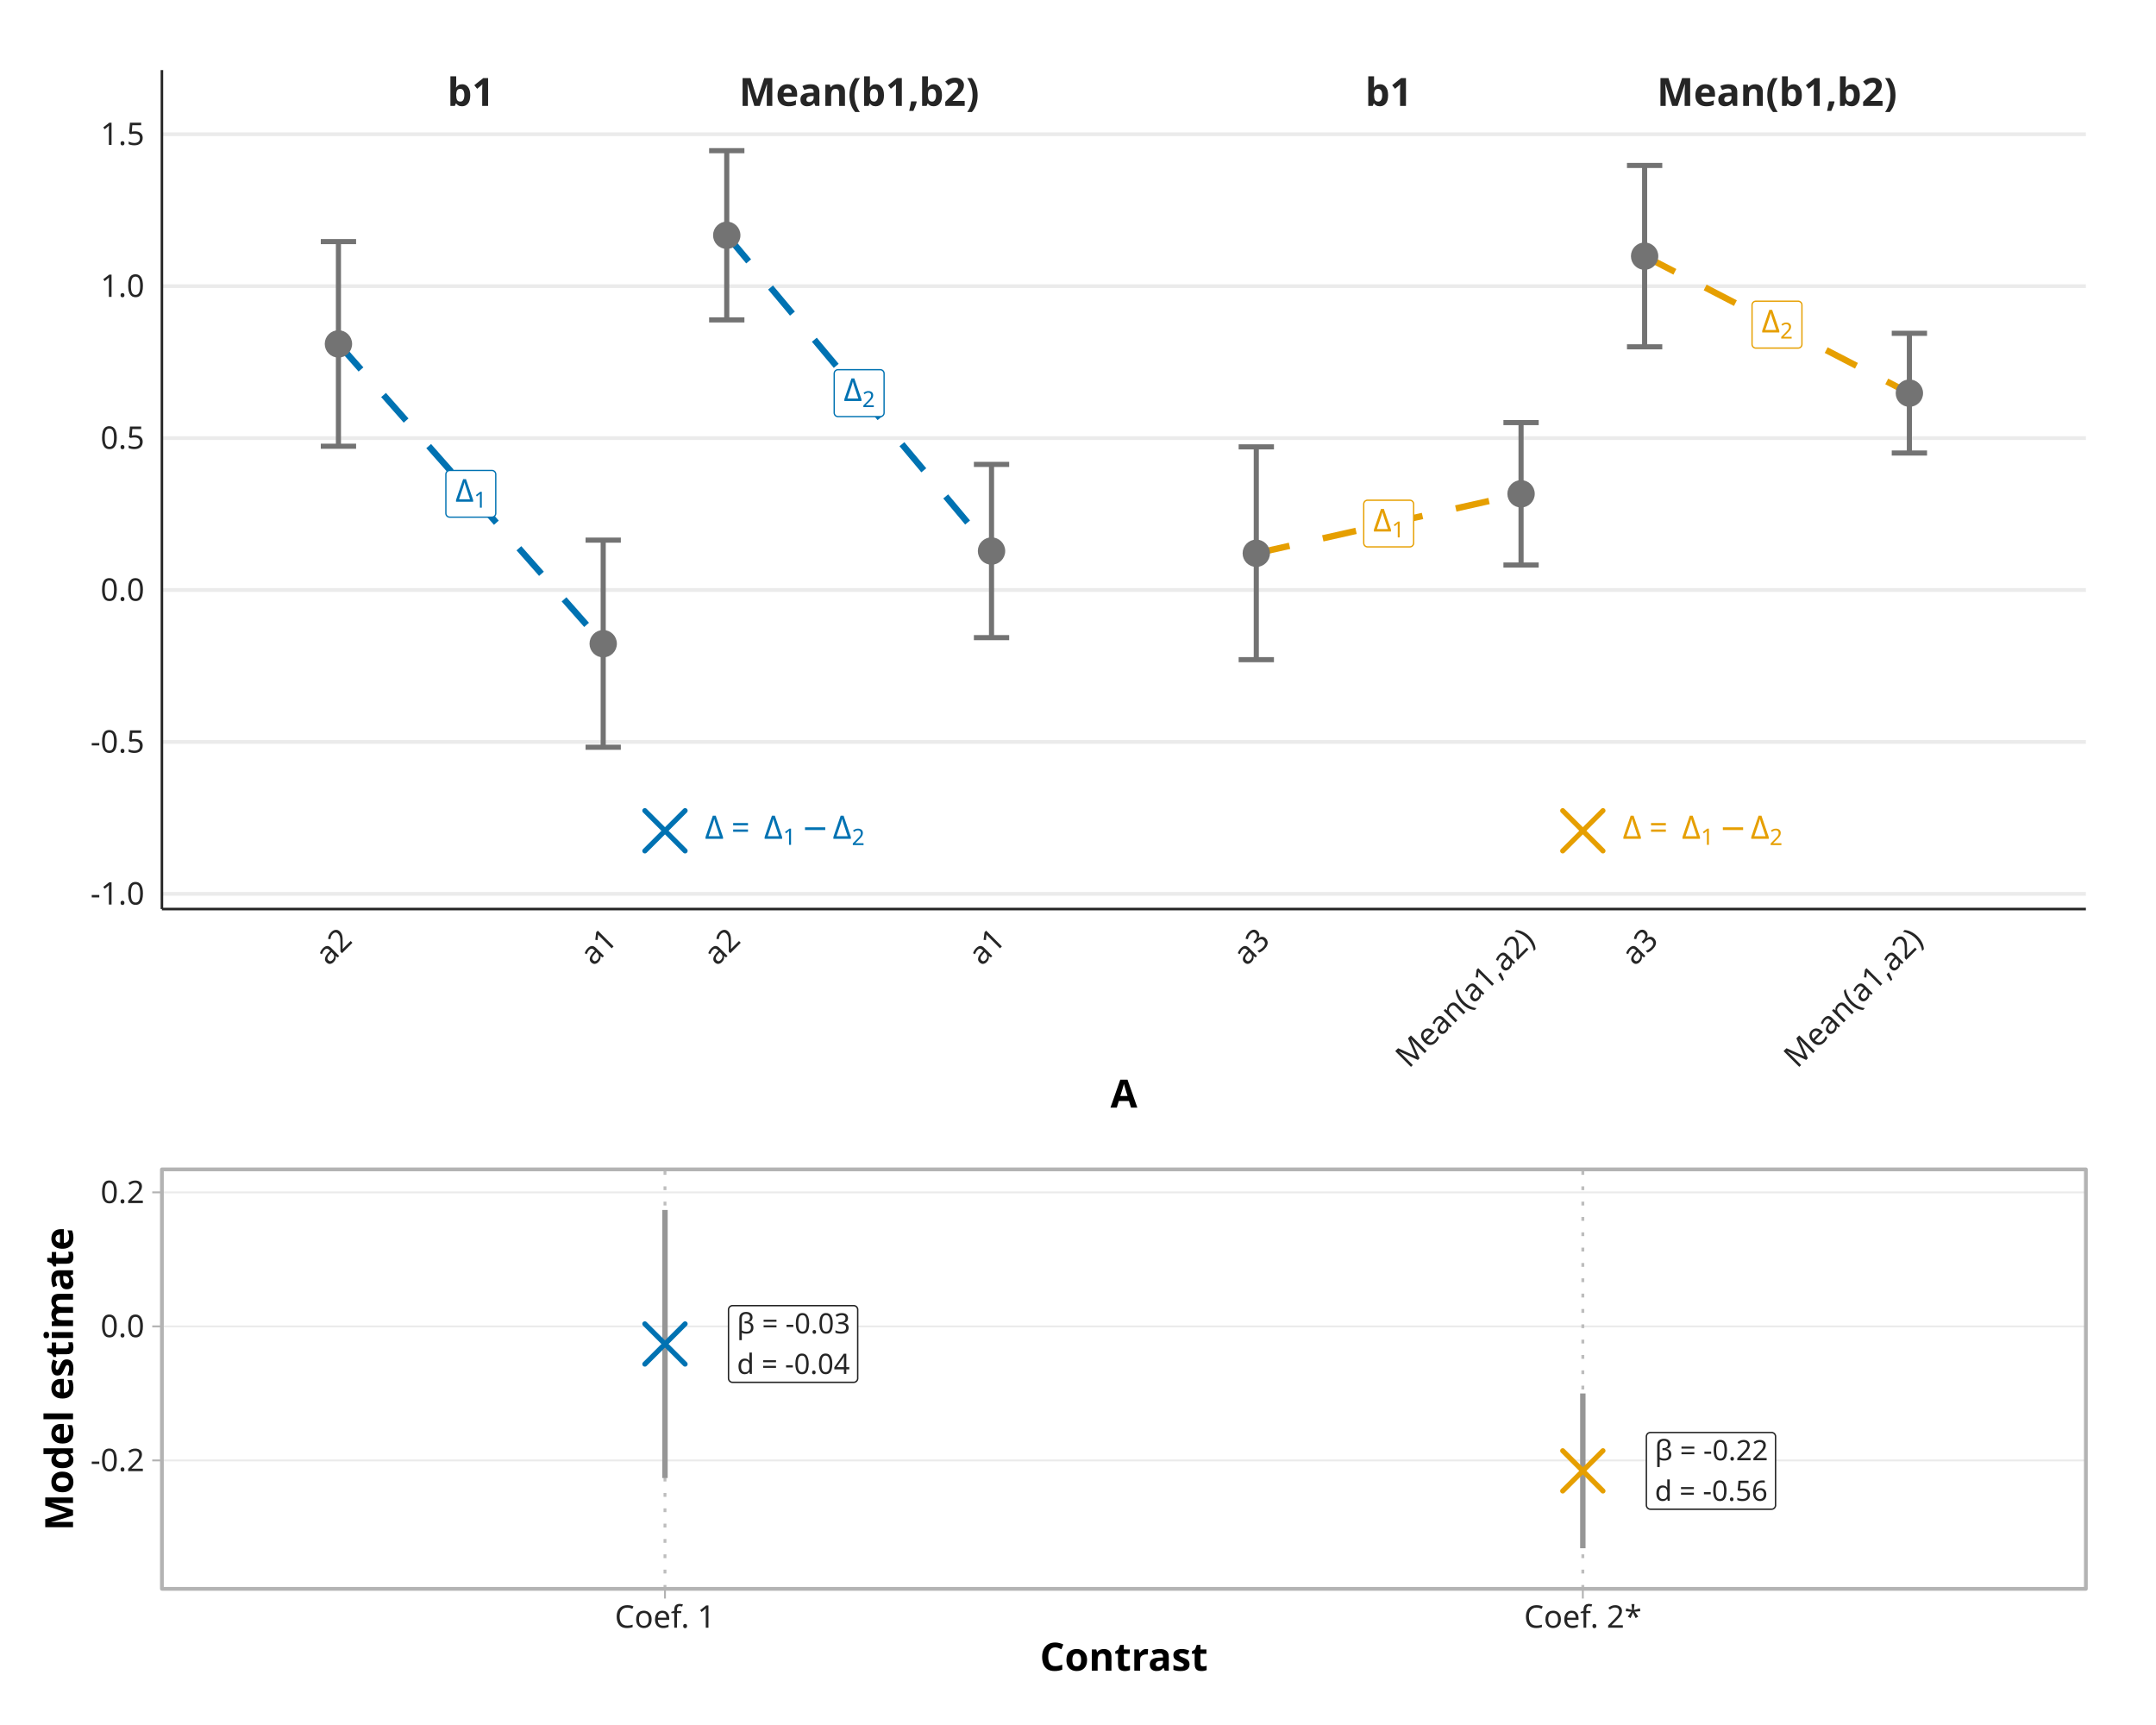
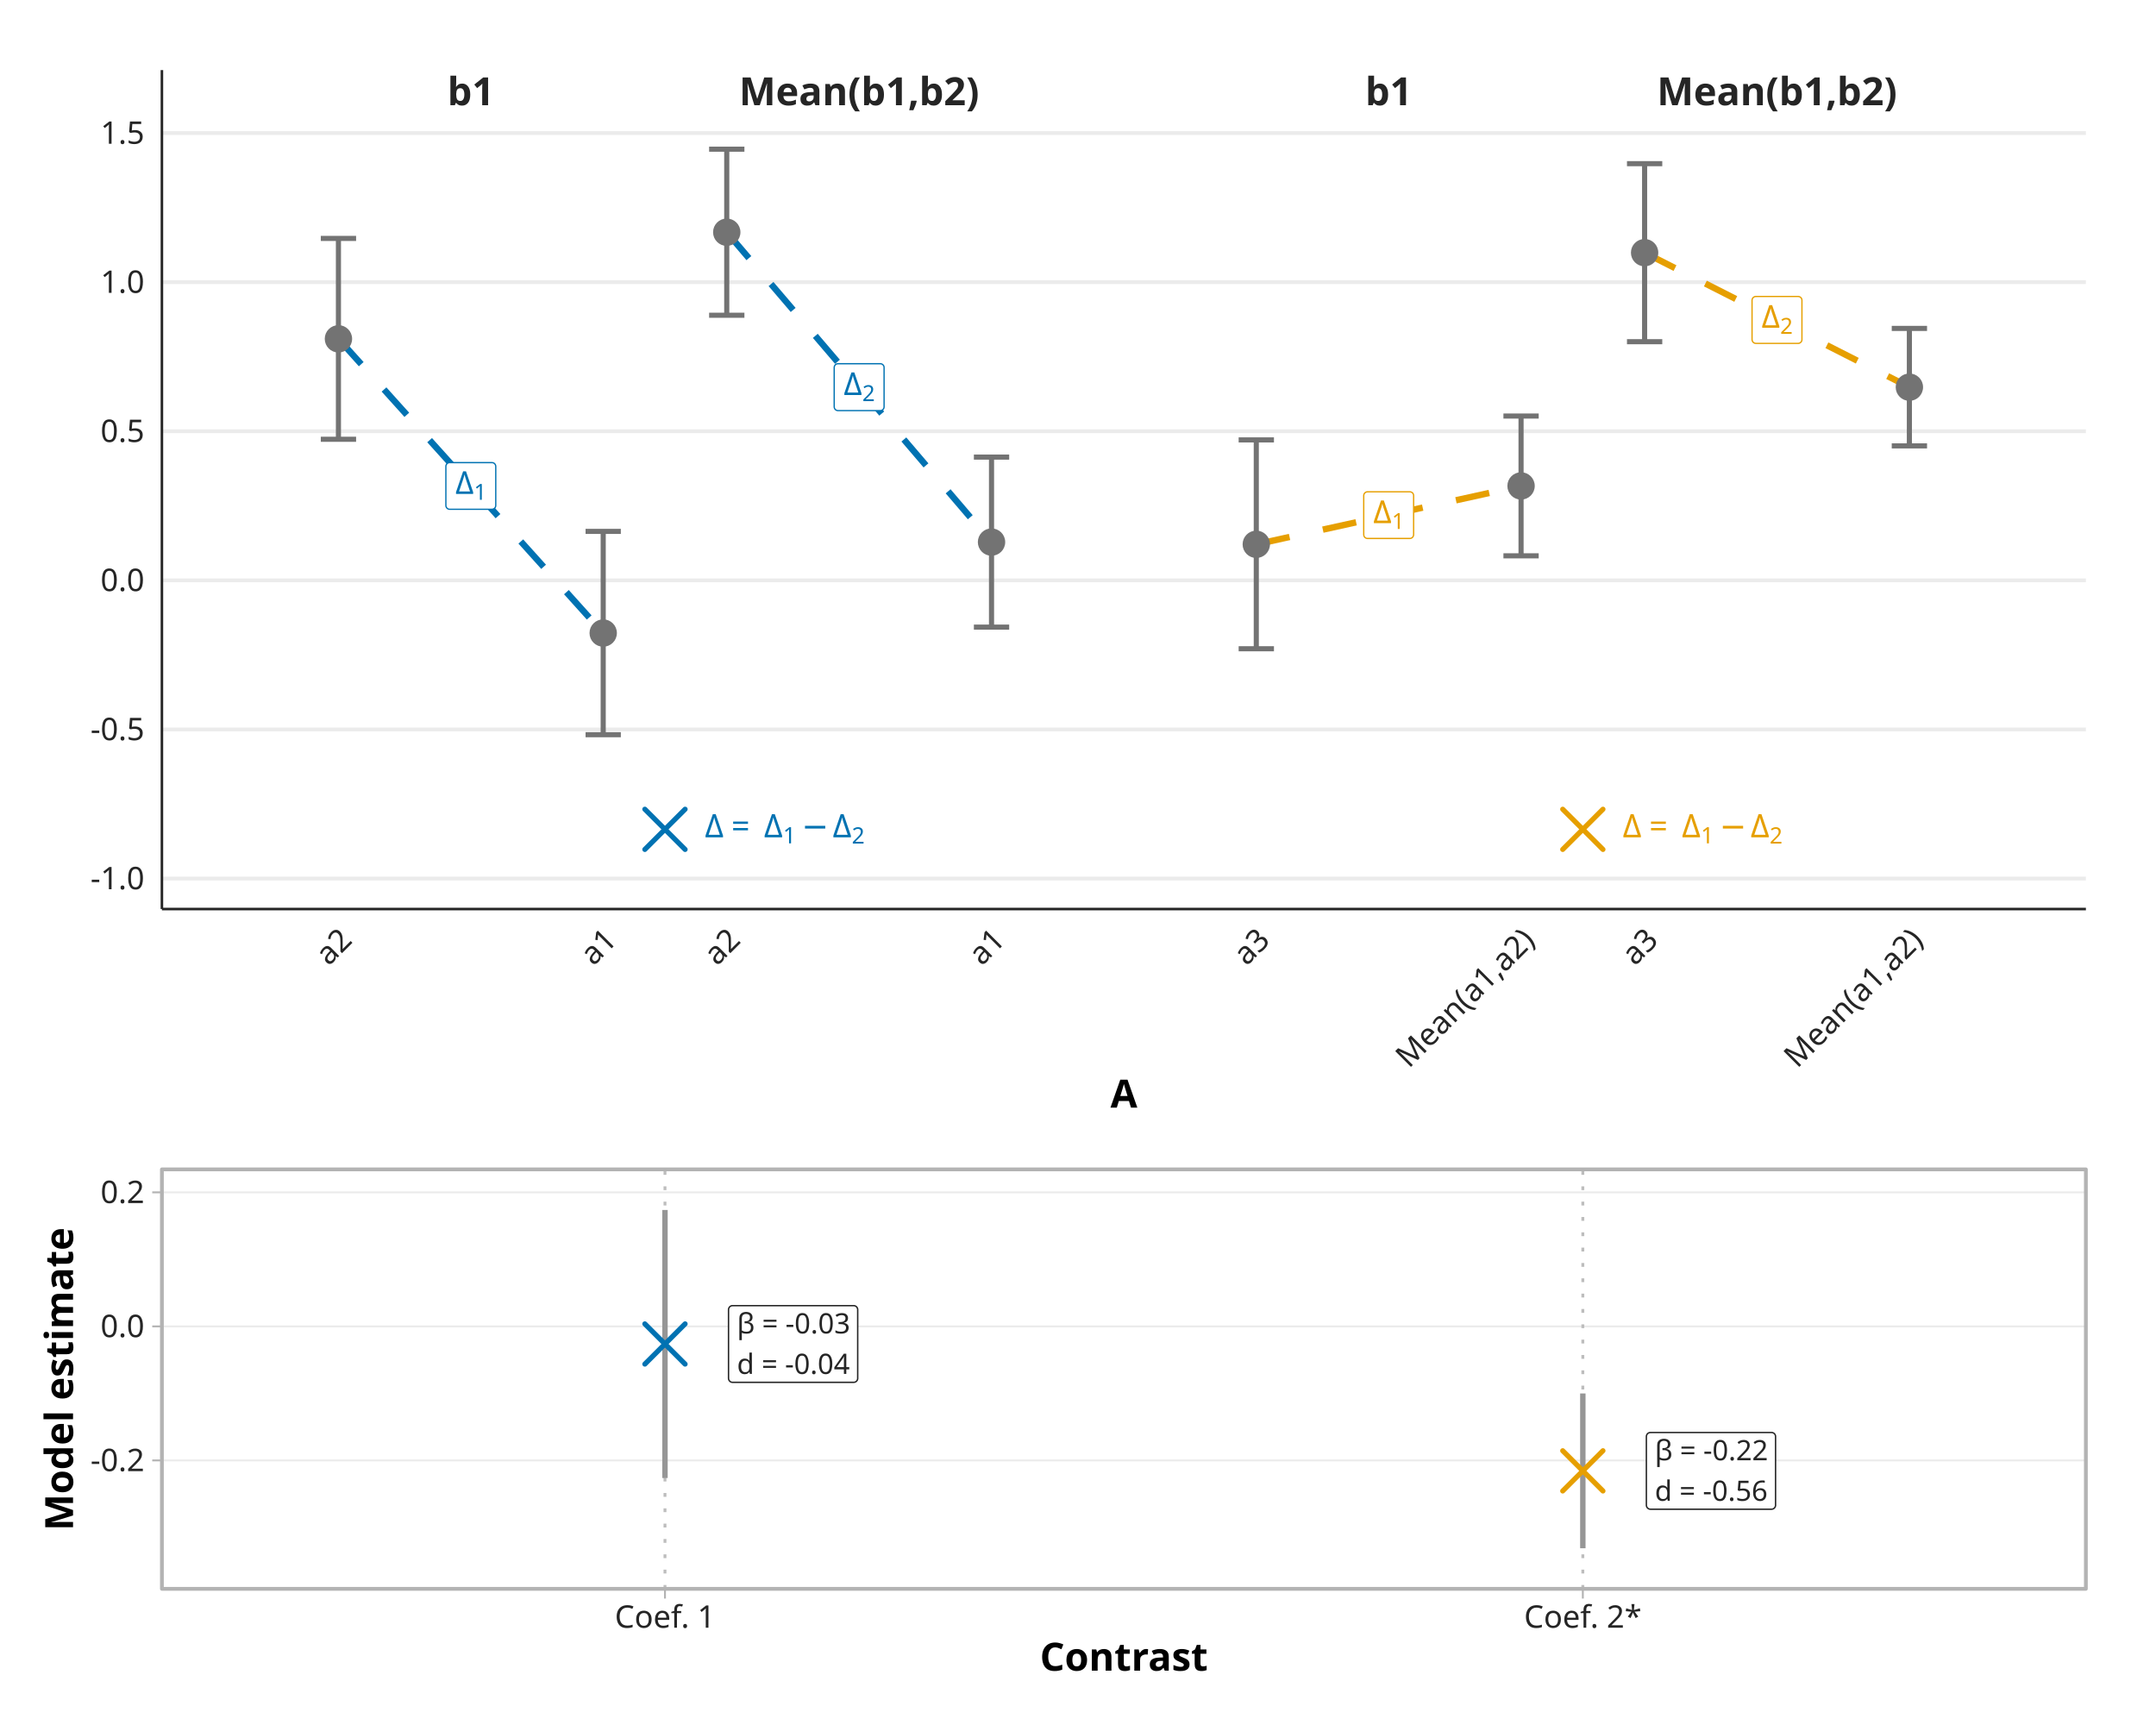
<svg xmlns="http://www.w3.org/2000/svg" class="svglite" data-engine-version="2.0" width="720.00pt" height="576.00pt" viewBox="0 0 720.00 576.00">
  <defs>
    <style type="text/css">
    .svglite line, .svglite polyline, .svglite polygon, .svglite path, .svglite rect, .svglite circle {
      fill: none;
      stroke: #000000;
      stroke-linecap: round;
      stroke-linejoin: round;
      stroke-miterlimit: 10.00;
    }
  </style>
  </defs>
  <rect width="100%" height="100%" style="stroke: none; fill: #FFFFFF;" />
  <defs>
    <clipPath id="cpMC4wMHw3MjAuMDB8MC4wMHw1NzYuMDA=">
      <rect x="0.00" y="0.00" width="720.00" height="576.00" />
    </clipPath>
  </defs>
  <g clip-path="url(#cpMC4wMHw3MjAuMDB8MC4wMHw1NzYuMDA=)">
    <rect x="0.00" y="0.00" width="720.00" height="576.00" style="stroke-width: 1.07; stroke: #FFFFFF; fill: #FFFFFF;" />
  </g>
  <defs>
    <clipPath id="cpNTQuMDd8Njk2LjU5fDIzLjQxfDUzMC41Mw==">
      <rect x="54.07" y="23.41" width="642.51" height="507.12" />
    </clipPath>
  </defs>
  <g clip-path="url(#cpNTQuMDd8Njk2LjU5fDIzLjQxfDUzMC41Mw==)">
</g>
  <g clip-path="url(#cpMC4wMHw3MjAuMDB8MC4wMHw1NzYuMDA=)">
</g>
  <defs>
    <clipPath id="cpNS40OHw3MTQuNTJ8NS40OHwzODIuNTA=">
      <rect x="5.48" y="5.48" width="709.04" height="377.02" />
    </clipPath>
  </defs>
  <g clip-path="url(#cpNS40OHw3MTQuNTJ8NS40OHwzODIuNTA=)">
    <rect x="5.48" y="5.48" width="709.04" height="377.02" style="stroke-width: 1.26; stroke: none; fill: #FFFFFF;" />
  </g>
  <g clip-path="url(#cpMC4wMHw3MjAuMDB8MC4wMHw1NzYuMDA=)">
</g>
  <defs>
    <clipPath id="cpNS40OHw3MTQuNTJ8MzgyLjUwfDU3MC41Mg==">
      <rect x="5.48" y="382.50" width="709.04" height="188.02" />
    </clipPath>
  </defs>
  <g clip-path="url(#cpNS40OHw3MTQuNTJ8MzgyLjUwfDU3MC41Mg==)">
    <rect x="5.48" y="382.50" width="709.04" height="188.02" style="stroke-width: 1.26; stroke: #FFFFFF; fill: #FFFFFF;" />
  </g>
  <g clip-path="url(#cpMC4wMHw3MjAuMDB8MC4wMHw1NzYuMDA=)">
-     <polyline points="54.07,298.46 696.59,298.46 " style="stroke-width: 1.26; stroke: #EBEBEB; stroke-linecap: butt;" />
-     <polyline points="54.07,247.74 696.59,247.74 " style="stroke-width: 1.26; stroke: #EBEBEB; stroke-linecap: butt;" />
-     <polyline points="54.07,197.01 696.59,197.01 " style="stroke-width: 1.26; stroke: #EBEBEB; stroke-linecap: butt;" />
-     <polyline points="54.07,146.28 696.59,146.28 " style="stroke-width: 1.26; stroke: #EBEBEB; stroke-linecap: butt;" />
-     <polyline points="54.07,95.55 696.59,95.55 " style="stroke-width: 1.26; stroke: #EBEBEB; stroke-linecap: butt;" />
-     <polyline points="54.07,44.83 696.59,44.83 " style="stroke-width: 1.26; stroke: #EBEBEB; stroke-linecap: butt;" />
-     <line x1="113.02" y1="114.84" x2="201.44" y2="214.94" style="stroke-width: 2.13; stroke: #0072B2; stroke-dasharray: 11.38,11.38; stroke-linecap: butt;" />
-     <line x1="242.70" y1="78.56" x2="331.12" y2="184.00" style="stroke-width: 2.13; stroke: #0072B2; stroke-dasharray: 11.38,11.38; stroke-linecap: butt;" />
-     <line x1="419.54" y1="184.75" x2="507.96" y2="164.89" style="stroke-width: 2.13; stroke: #E69F00; stroke-dasharray: 11.38,11.38; stroke-linecap: butt;" />
-     <line x1="549.22" y1="85.53" x2="637.64" y2="131.28" style="stroke-width: 2.13; stroke: #E69F00; stroke-dasharray: 11.38,11.38; stroke-linecap: butt;" />
-     <polygon points="150.17,172.68 164.29,172.68 164.24,172.68 164.44,172.67 164.64,172.63 164.83,172.56 165.01,172.45 165.17,172.32 165.30,172.17 165.41,172.00 165.49,171.81 165.54,171.61 165.56,171.41 165.56,171.41 165.56,158.36 165.56,158.36 165.54,158.16 165.49,157.96 165.41,157.77 165.30,157.60 165.17,157.45 165.01,157.32 164.83,157.22 164.64,157.15 164.44,157.10 164.29,157.09 150.17,157.09 150.32,157.10 150.12,157.10 149.92,157.12 149.72,157.18 149.54,157.26 149.37,157.38 149.22,157.52 149.10,157.69 149.00,157.87 148.94,158.06 148.91,158.26 148.90,158.36 148.90,171.41 148.91,171.31 148.91,171.51 148.94,171.71 149.00,171.91 149.10,172.09 149.22,172.25 149.37,172.39 149.54,172.51 149.72,172.60 149.92,172.65 150.12,172.68 " style="stroke-width: 0.43; stroke: #0072B2; fill: #FFFFFF;" />
-     <text x="152.07" y="167.54" style="font-size: 10.57px; fill: #0072B2; font-family: sans;" textLength="6.20px" lengthAdjust="spacingAndGlyphs">Δ</text>
-     <text x="158.27" y="169.51" style="font-size: 7.40px; fill: #0072B2; font-family: sans;" textLength="4.11px" lengthAdjust="spacingAndGlyphs">1</text>
-     <polygon points="279.85,139.11 293.97,139.11 293.92,139.11 294.13,139.10 294.33,139.06 294.52,138.99 294.69,138.88 294.85,138.76 294.99,138.60 295.10,138.43 295.18,138.24 295.22,138.04 295.24,137.84 295.24,137.84 295.24,124.72 295.24,124.72 295.22,124.52 295.18,124.32 295.10,124.13 294.99,123.96 294.85,123.80 294.69,123.67 294.52,123.57 294.33,123.50 294.13,123.46 293.97,123.45 279.85,123.45 280.00,123.46 279.80,123.45 279.60,123.48 279.40,123.53 279.22,123.62 279.05,123.74 278.90,123.88 278.78,124.04 278.69,124.22 278.62,124.42 278.59,124.62 278.58,124.72 278.58,137.84 278.59,137.74 278.59,137.94 278.62,138.14 278.69,138.34 278.78,138.52 278.90,138.68 279.05,138.82 279.22,138.94 279.40,139.03 279.60,139.08 279.80,139.11 " style="stroke-width: 0.43; stroke: #0072B2; fill: #FFFFFF;" />
-     <text x="281.75" y="133.90" style="font-size: 10.57px; fill: #0072B2; font-family: sans;" textLength="6.20px" lengthAdjust="spacingAndGlyphs">Δ</text>
-     <text x="287.96" y="135.94" style="font-size: 7.40px; fill: #0072B2; font-family: sans;" textLength="4.11px" lengthAdjust="spacingAndGlyphs">2</text>
-     <polygon points="456.69,182.61 470.81,182.61 470.76,182.61 470.96,182.60 471.16,182.56 471.35,182.49 471.53,182.39 471.69,182.26 471.82,182.10 471.93,181.93 472.01,181.74 472.06,181.54 472.08,181.34 472.08,181.34 472.08,168.29 472.08,168.29 472.06,168.09 472.01,167.89 471.93,167.71 471.82,167.53 471.69,167.38 471.53,167.25 471.35,167.15 471.16,167.08 470.96,167.04 470.81,167.03 456.69,167.03 456.84,167.04 456.64,167.03 456.44,167.05 456.24,167.11 456.06,167.20 455.89,167.31 455.74,167.45 455.62,167.62 455.52,167.80 455.46,167.99 455.43,168.19 455.42,168.29 455.42,181.34 455.43,181.24 455.43,181.44 455.46,181.64 455.52,181.84 455.62,182.02 455.74,182.18 455.89,182.32 456.06,182.44 456.24,182.53 456.44,182.58 456.64,182.61 " style="stroke-width: 0.43; stroke: #E69F00; fill: #FFFFFF;" />
-     <text x="458.59" y="177.48" style="font-size: 10.57px; fill: #E69F00; font-family: sans;" textLength="6.20px" lengthAdjust="spacingAndGlyphs">Δ</text>
-     <text x="464.79" y="179.44" style="font-size: 7.40px; fill: #E69F00; font-family: sans;" textLength="4.11px" lengthAdjust="spacingAndGlyphs">1</text>
-     <polygon points="586.37,116.23 600.49,116.23 600.44,116.23 600.65,116.22 600.85,116.18 601.04,116.11 601.21,116.01 601.37,115.88 601.51,115.73 601.62,115.55 601.70,115.37 601.74,115.17 601.76,114.96 601.76,114.96 601.76,101.84 601.76,101.84 601.74,101.64 601.70,101.44 601.62,101.25 601.51,101.08 601.37,100.93 601.21,100.80 601.04,100.70 600.85,100.62 600.65,100.58 600.49,100.57 586.37,100.57 586.52,100.58 586.32,100.58 586.12,100.60 585.92,100.66 585.74,100.74 585.57,100.86 585.42,101.00 585.30,101.16 585.21,101.35 585.14,101.54 585.11,101.74 585.10,101.84 585.10,114.96 585.11,114.86 585.11,115.07 585.14,115.27 585.21,115.46 585.30,115.64 585.42,115.81 585.57,115.95 585.74,116.06 585.92,116.15 586.12,116.21 586.32,116.23 " style="stroke-width: 0.43; stroke: #E69F00; fill: #FFFFFF;" />
-     <text x="588.27" y="111.02" style="font-size: 10.57px; fill: #E69F00; font-family: sans;" textLength="6.20px" lengthAdjust="spacingAndGlyphs">Δ</text>
-     <text x="594.48" y="113.06" style="font-size: 7.40px; fill: #E69F00; font-family: sans;" textLength="4.11px" lengthAdjust="spacingAndGlyphs">2</text>
-     <polyline points="107.13,80.67 118.92,80.67 " style="stroke-width: 1.71; stroke: #737373; stroke-linecap: butt;" />
-     <polyline points="113.02,80.67 113.02,149.00 " style="stroke-width: 1.71; stroke: #737373; stroke-linecap: butt;" />
-     <polyline points="107.13,149.00 118.92,149.00 " style="stroke-width: 1.71; stroke: #737373; stroke-linecap: butt;" />
-     <polyline points="195.55,180.36 207.33,180.36 " style="stroke-width: 1.71; stroke: #737373; stroke-linecap: butt;" />
-     <polyline points="201.44,180.36 201.44,249.52 " style="stroke-width: 1.71; stroke: #737373; stroke-linecap: butt;" />
-     <polyline points="195.55,249.52 207.33,249.52 " style="stroke-width: 1.71; stroke: #737373; stroke-linecap: butt;" />
-     <polyline points="236.81,50.31 248.60,50.31 " style="stroke-width: 1.71; stroke: #737373; stroke-linecap: butt;" />
-     <polyline points="242.70,50.31 242.70,106.82 " style="stroke-width: 1.71; stroke: #737373; stroke-linecap: butt;" />
-     <polyline points="236.81,106.82 248.60,106.82 " style="stroke-width: 1.71; stroke: #737373; stroke-linecap: butt;" />
-     <polyline points="325.23,155.07 337.02,155.07 " style="stroke-width: 1.71; stroke: #737373; stroke-linecap: butt;" />
-     <polyline points="331.12,155.07 331.12,212.92 " style="stroke-width: 1.71; stroke: #737373; stroke-linecap: butt;" />
-     <polyline points="325.23,212.92 337.02,212.92 " style="stroke-width: 1.71; stroke: #737373; stroke-linecap: butt;" />
-     <polyline points="413.65,149.22 425.44,149.22 " style="stroke-width: 1.71; stroke: #737373; stroke-linecap: butt;" />
-     <polyline points="419.54,149.22 419.54,220.27 " style="stroke-width: 1.71; stroke: #737373; stroke-linecap: butt;" />
-     <polyline points="413.65,220.27 425.44,220.27 " style="stroke-width: 1.71; stroke: #737373; stroke-linecap: butt;" />
-     <polyline points="502.07,141.11 513.85,141.11 " style="stroke-width: 1.71; stroke: #737373; stroke-linecap: butt;" />
-     <polyline points="507.96,141.11 507.96,188.67 " style="stroke-width: 1.71; stroke: #737373; stroke-linecap: butt;" />
-     <polyline points="502.07,188.67 513.85,188.67 " style="stroke-width: 1.71; stroke: #737373; stroke-linecap: butt;" />
-     <polyline points="543.33,55.25 555.12,55.25 " style="stroke-width: 1.71; stroke: #737373; stroke-linecap: butt;" />
-     <polyline points="549.22,55.25 549.22,115.80 " style="stroke-width: 1.71; stroke: #737373; stroke-linecap: butt;" />
-     <polyline points="543.33,115.80 555.12,115.80 " style="stroke-width: 1.71; stroke: #737373; stroke-linecap: butt;" />
-     <polyline points="631.75,111.30 643.54,111.30 " style="stroke-width: 1.71; stroke: #737373; stroke-linecap: butt;" />
-     <polyline points="637.64,111.30 637.64,151.26 " style="stroke-width: 1.71; stroke: #737373; stroke-linecap: butt;" />
-     <polyline points="631.75,151.26 643.54,151.26 " style="stroke-width: 1.71; stroke: #737373; stroke-linecap: butt;" />
-     <circle cx="113.02" cy="114.84" r="4.15" style="stroke-width: 0.84; stroke: #737373; fill: #737373;" />
-     <circle cx="201.44" cy="214.94" r="4.15" style="stroke-width: 0.84; stroke: #737373; fill: #737373;" />
-     <circle cx="242.70" cy="78.56" r="4.15" style="stroke-width: 0.84; stroke: #737373; fill: #737373;" />
-     <circle cx="331.12" cy="184.00" r="4.15" style="stroke-width: 0.84; stroke: #737373; fill: #737373;" />
-     <circle cx="419.54" cy="184.75" r="4.15" style="stroke-width: 0.84; stroke: #737373; fill: #737373;" />
-     <circle cx="507.96" cy="164.89" r="4.15" style="stroke-width: 0.84; stroke: #737373; fill: #737373;" />
-     <circle cx="549.22" cy="85.53" r="4.15" style="stroke-width: 0.84; stroke: #737373; fill: #737373;" />
-     <circle cx="637.64" cy="131.28" r="4.15" style="stroke-width: 0.84; stroke: #737373; fill: #737373;" />
-     <text x="157.23" y="35.36" text-anchor="middle" style="font-size: 13.00px; font-weight: bold; fill: #252525; font-family: sans;" textLength="14.46px" lengthAdjust="spacingAndGlyphs">b1</text>
-     <text x="286.91" y="35.36" text-anchor="middle" style="font-size: 13.00px; font-weight: bold; fill: #252525; font-family: sans;" textLength="73.72px" lengthAdjust="spacingAndGlyphs">Mean(b1,b2)</text>
-     <text x="463.75" y="35.36" text-anchor="middle" style="font-size: 13.00px; font-weight: bold; fill: #252525; font-family: sans;" textLength="14.46px" lengthAdjust="spacingAndGlyphs">b1</text>
-     <text x="593.43" y="35.36" text-anchor="middle" style="font-size: 13.00px; font-weight: bold; fill: #252525; font-family: sans;" textLength="73.72px" lengthAdjust="spacingAndGlyphs">Mean(b1,b2)</text>
-     <text x="235.39" y="280.09" style="font-size: 10.81px; fill: #0072B2; font-family: sans;" textLength="6.34px" lengthAdjust="spacingAndGlyphs">Δ</text>
-     <text x="244.23" y="280.09" style="font-size: 10.81px; fill: #0072B2; font-family: sans;" textLength="8.39px" lengthAdjust="spacingAndGlyphs">=</text>
-     <text x="255.13" y="280.09" style="font-size: 10.81px; fill: #0072B2; font-family: sans;" textLength="6.34px" lengthAdjust="spacingAndGlyphs">Δ</text>
-     <text x="261.48" y="282.10" style="font-size: 7.57px; fill: #0072B2; font-family: sans;" textLength="4.21px" lengthAdjust="spacingAndGlyphs">1</text>
-     <text x="267.69" y="280.09" style="font-size: 10.81px; fill: #0072B2; font-family: sans;" textLength="8.40px" lengthAdjust="spacingAndGlyphs">−</text>
-     <text x="278.09" y="280.09" style="font-size: 10.81px; fill: #0072B2; font-family: sans;" textLength="6.34px" lengthAdjust="spacingAndGlyphs">Δ</text>
-     <text x="284.44" y="282.18" style="font-size: 7.57px; fill: #0072B2; font-family: sans;" textLength="4.21px" lengthAdjust="spacingAndGlyphs">2</text>
-     <text x="541.91" y="280.09" style="font-size: 10.81px; fill: #E69F00; font-family: sans;" textLength="6.34px" lengthAdjust="spacingAndGlyphs">Δ</text>
-     <text x="550.75" y="280.09" style="font-size: 10.81px; fill: #E69F00; font-family: sans;" textLength="8.39px" lengthAdjust="spacingAndGlyphs">=</text>
-     <text x="561.65" y="280.09" style="font-size: 10.81px; fill: #E69F00; font-family: sans;" textLength="6.34px" lengthAdjust="spacingAndGlyphs">Δ</text>
-     <text x="568.00" y="282.10" style="font-size: 7.57px; fill: #E69F00; font-family: sans;" textLength="4.21px" lengthAdjust="spacingAndGlyphs">1</text>
-     <text x="574.21" y="280.09" style="font-size: 10.81px; fill: #E69F00; font-family: sans;" textLength="8.40px" lengthAdjust="spacingAndGlyphs">−</text>
-     <text x="584.61" y="280.09" style="font-size: 10.81px; fill: #E69F00; font-family: sans;" textLength="6.34px" lengthAdjust="spacingAndGlyphs">Δ</text>
-     <text x="590.96" y="282.18" style="font-size: 7.57px; fill: #E69F00; font-family: sans;" textLength="4.21px" lengthAdjust="spacingAndGlyphs">2</text>
-     <line x1="215.35" y1="284.13" x2="228.79" y2="270.69" style="stroke-width: 1.70; stroke: #0072B2;" />
-     <line x1="215.35" y1="270.69" x2="228.79" y2="284.13" style="stroke-width: 1.70; stroke: #0072B2;" />
-     <line x1="521.87" y1="284.13" x2="535.31" y2="270.69" style="stroke-width: 1.70; stroke: #E69F00;" />
-     <line x1="521.87" y1="270.69" x2="535.31" y2="284.13" style="stroke-width: 1.70; stroke: #E69F00;" />
+     <polyline points="54.07,293.36 696.59,293.36 " style="stroke-width: 1.26; stroke: #EBEBEB; stroke-linecap: butt;" />
+     <polyline points="54.07,243.57 696.59,243.57 " style="stroke-width: 1.26; stroke: #EBEBEB; stroke-linecap: butt;" />
+     <polyline points="54.07,193.79 696.59,193.79 " style="stroke-width: 1.26; stroke: #EBEBEB; stroke-linecap: butt;" />
+     <polyline points="54.07,144.00 696.59,144.00 " style="stroke-width: 1.26; stroke: #EBEBEB; stroke-linecap: butt;" />
+     <polyline points="54.07,94.21 696.59,94.21 " style="stroke-width: 1.26; stroke: #EBEBEB; stroke-linecap: butt;" />
+     <polyline points="54.07,44.43 696.59,44.43 " style="stroke-width: 1.26; stroke: #EBEBEB; stroke-linecap: butt;" />
+     <line x1="113.02" y1="113.14" x2="201.44" y2="211.38" style="stroke-width: 2.13; stroke: #0072B2; stroke-dasharray: 11.38,11.38; stroke-linecap: butt;" />
+     <line x1="242.70" y1="77.54" x2="331.12" y2="181.01" style="stroke-width: 2.13; stroke: #0072B2; stroke-dasharray: 11.38,11.38; stroke-linecap: butt;" />
+     <line x1="419.54" y1="181.75" x2="507.96" y2="162.26" style="stroke-width: 2.13; stroke: #E69F00; stroke-dasharray: 11.38,11.38; stroke-linecap: butt;" />
+     <line x1="549.22" y1="84.37" x2="637.64" y2="129.28" style="stroke-width: 2.13; stroke: #E69F00; stroke-dasharray: 11.38,11.38; stroke-linecap: butt;" />
+     <polygon points="150.17,170.05 164.29,170.05 164.24,170.05 164.44,170.04 164.64,170.00 164.83,169.93 165.01,169.83 165.17,169.70 165.30,169.55 165.41,169.37 165.49,169.19 165.54,168.99 165.56,168.78 165.56,168.78 165.56,155.74 165.56,155.74 165.54,155.53 165.49,155.34 165.41,155.15 165.30,154.98 165.17,154.82 165.01,154.69 164.83,154.59 164.64,154.52 164.44,154.48 164.29,154.47 150.17,154.47 150.32,154.48 150.12,154.47 149.92,154.49 149.72,154.55 149.54,154.64 149.37,154.75 149.22,154.90 149.10,155.06 149.00,155.24 148.94,155.43 148.91,155.63 148.90,155.74 148.90,168.78 148.91,168.68 148.91,168.89 148.94,169.09 149.00,169.28 149.10,169.46 149.22,169.62 149.37,169.77 149.54,169.88 149.72,169.97 149.92,170.03 150.12,170.05 " style="stroke-width: 0.43; stroke: #0072B2; fill: #FFFFFF;" />
+     <text x="152.07" y="164.92" style="font-size: 10.57px; fill: #0072B2; font-family: sans;" textLength="6.20px" lengthAdjust="spacingAndGlyphs">Δ</text>
+     <text x="158.27" y="166.88" style="font-size: 7.40px; fill: #0072B2; font-family: sans;" textLength="4.11px" lengthAdjust="spacingAndGlyphs">1</text>
+     <polygon points="279.85,137.11 293.97,137.11 293.92,137.11 294.13,137.10 294.33,137.06 294.52,136.98 294.69,136.88 294.85,136.75 294.99,136.60 295.10,136.43 295.18,136.24 295.22,136.04 295.24,135.84 295.24,135.84 295.24,122.72 295.24,122.72 295.22,122.51 295.18,122.31 295.10,122.13 294.99,121.95 294.85,121.80 294.69,121.67 294.52,121.57 294.33,121.50 294.13,121.46 293.97,121.45 279.85,121.45 280.00,121.46 279.80,121.45 279.60,121.47 279.40,121.53 279.22,121.62 279.05,121.73 278.90,121.88 278.78,122.04 278.69,122.22 278.62,122.41 278.59,122.61 278.58,122.72 278.58,135.84 278.59,135.74 278.59,135.94 278.62,136.14 278.69,136.34 278.78,136.52 278.90,136.68 279.05,136.82 279.22,136.94 279.40,137.02 279.60,137.08 279.80,137.11 " style="stroke-width: 0.43; stroke: #0072B2; fill: #FFFFFF;" />
+     <text x="281.75" y="131.90" style="font-size: 10.57px; fill: #0072B2; font-family: sans;" textLength="6.20px" lengthAdjust="spacingAndGlyphs">Δ</text>
+     <text x="287.96" y="133.94" style="font-size: 7.40px; fill: #0072B2; font-family: sans;" textLength="4.11px" lengthAdjust="spacingAndGlyphs">2</text>
+     <polygon points="456.69,179.80 470.81,179.80 470.76,179.80 470.96,179.79 471.16,179.75 471.35,179.68 471.53,179.57 471.69,179.45 471.82,179.29 471.93,179.12 472.01,178.93 472.06,178.73 472.08,178.53 472.08,178.53 472.08,165.48 472.08,165.48 472.06,165.28 472.01,165.08 471.93,164.89 471.82,164.72 471.69,164.57 471.53,164.44 471.35,164.34 471.16,164.27 470.96,164.23 470.81,164.22 456.69,164.22 456.84,164.23 456.64,164.22 456.44,164.24 456.24,164.30 456.06,164.39 455.89,164.50 455.74,164.64 455.62,164.81 455.52,164.99 455.46,165.18 455.43,165.38 455.42,165.48 455.42,178.53 455.43,178.43 455.43,178.63 455.46,178.83 455.52,179.03 455.62,179.21 455.74,179.37 455.89,179.51 456.06,179.63 456.24,179.72 456.44,179.77 456.64,179.80 " style="stroke-width: 0.43; stroke: #E69F00; fill: #FFFFFF;" />
+     <text x="458.59" y="174.67" style="font-size: 10.57px; fill: #E69F00; font-family: sans;" textLength="6.20px" lengthAdjust="spacingAndGlyphs">Δ</text>
+     <text x="464.79" y="176.63" style="font-size: 7.40px; fill: #E69F00; font-family: sans;" textLength="4.11px" lengthAdjust="spacingAndGlyphs">1</text>
+     <polygon points="586.37,114.66 600.49,114.66 600.44,114.65 600.65,114.65 600.85,114.61 601.04,114.53 601.21,114.43 601.37,114.30 601.51,114.15 601.62,113.98 601.70,113.79 601.74,113.59 601.76,113.39 601.76,113.39 601.76,100.27 601.76,100.27 601.74,100.06 601.70,99.86 601.62,99.68 601.51,99.50 601.37,99.35 601.21,99.22 601.04,99.12 600.85,99.05 600.65,99.01 600.49,99.00 586.37,99.00 586.52,99.01 586.32,99.00 586.12,99.02 585.92,99.08 585.74,99.17 585.57,99.28 585.42,99.42 585.30,99.59 585.21,99.77 585.14,99.96 585.11,100.16 585.10,100.27 585.10,113.39 585.11,113.29 585.11,113.49 585.14,113.69 585.21,113.88 585.30,114.06 585.42,114.23 585.57,114.37 585.74,114.49 585.92,114.57 586.12,114.63 586.32,114.65 " style="stroke-width: 0.43; stroke: #E69F00; fill: #FFFFFF;" />
+     <text x="588.27" y="109.45" style="font-size: 10.57px; fill: #E69F00; font-family: sans;" textLength="6.20px" lengthAdjust="spacingAndGlyphs">Δ</text>
+     <text x="594.48" y="111.48" style="font-size: 7.40px; fill: #E69F00; font-family: sans;" textLength="4.11px" lengthAdjust="spacingAndGlyphs">2</text>
+     <polyline points="107.13,79.61 118.92,79.61 " style="stroke-width: 1.71; stroke: #737373; stroke-linecap: butt;" />
+     <polyline points="113.02,79.61 113.02,146.67 " style="stroke-width: 1.71; stroke: #737373; stroke-linecap: butt;" />
+     <polyline points="107.13,146.67 118.92,146.67 " style="stroke-width: 1.71; stroke: #737373; stroke-linecap: butt;" />
+     <polyline points="195.55,177.44 207.33,177.44 " style="stroke-width: 1.71; stroke: #737373; stroke-linecap: butt;" />
+     <polyline points="201.44,177.44 201.44,245.32 " style="stroke-width: 1.71; stroke: #737373; stroke-linecap: butt;" />
+     <polyline points="195.55,245.32 207.33,245.32 " style="stroke-width: 1.71; stroke: #737373; stroke-linecap: butt;" />
+     <polyline points="236.81,49.81 248.60,49.81 " style="stroke-width: 1.71; stroke: #737373; stroke-linecap: butt;" />
+     <polyline points="242.70,49.81 242.70,105.27 " style="stroke-width: 1.71; stroke: #737373; stroke-linecap: butt;" />
+     <polyline points="236.81,105.27 248.60,105.27 " style="stroke-width: 1.71; stroke: #737373; stroke-linecap: butt;" />
+     <polyline points="325.23,152.63 337.02,152.63 " style="stroke-width: 1.71; stroke: #737373; stroke-linecap: butt;" />
+     <polyline points="331.12,152.63 331.12,209.40 " style="stroke-width: 1.71; stroke: #737373; stroke-linecap: butt;" />
+     <polyline points="325.23,209.40 337.02,209.40 " style="stroke-width: 1.71; stroke: #737373; stroke-linecap: butt;" />
+     <polyline points="413.65,146.89 425.44,146.89 " style="stroke-width: 1.71; stroke: #737373; stroke-linecap: butt;" />
+     <polyline points="419.54,146.89 419.54,216.62 " style="stroke-width: 1.71; stroke: #737373; stroke-linecap: butt;" />
+     <polyline points="413.65,216.62 425.44,216.62 " style="stroke-width: 1.71; stroke: #737373; stroke-linecap: butt;" />
+     <polyline points="502.07,138.92 513.85,138.92 " style="stroke-width: 1.71; stroke: #737373; stroke-linecap: butt;" />
+     <polyline points="507.96,138.92 507.96,185.60 " style="stroke-width: 1.71; stroke: #737373; stroke-linecap: butt;" />
+     <polyline points="502.07,185.60 513.85,185.60 " style="stroke-width: 1.71; stroke: #737373; stroke-linecap: butt;" />
+     <polyline points="543.33,54.66 555.12,54.66 " style="stroke-width: 1.71; stroke: #737373; stroke-linecap: butt;" />
+     <polyline points="549.22,54.66 549.22,114.09 " style="stroke-width: 1.71; stroke: #737373; stroke-linecap: butt;" />
+     <polyline points="543.33,114.09 555.12,114.09 " style="stroke-width: 1.71; stroke: #737373; stroke-linecap: butt;" />
+     <polyline points="631.75,109.67 643.54,109.67 " style="stroke-width: 1.71; stroke: #737373; stroke-linecap: butt;" />
+     <polyline points="637.64,109.67 637.64,148.89 " style="stroke-width: 1.71; stroke: #737373; stroke-linecap: butt;" />
+     <polyline points="631.75,148.89 643.54,148.89 " style="stroke-width: 1.71; stroke: #737373; stroke-linecap: butt;" />
+     <circle cx="113.02" cy="113.14" r="4.15" style="stroke-width: 0.84; stroke: #737373; fill: #737373;" />
+     <circle cx="201.44" cy="211.38" r="4.15" style="stroke-width: 0.84; stroke: #737373; fill: #737373;" />
+     <circle cx="242.70" cy="77.54" r="4.15" style="stroke-width: 0.84; stroke: #737373; fill: #737373;" />
+     <circle cx="331.12" cy="181.01" r="4.15" style="stroke-width: 0.84; stroke: #737373; fill: #737373;" />
+     <circle cx="419.54" cy="181.75" r="4.15" style="stroke-width: 0.84; stroke: #737373; fill: #737373;" />
+     <circle cx="507.96" cy="162.26" r="4.15" style="stroke-width: 0.84; stroke: #737373; fill: #737373;" />
+     <circle cx="549.22" cy="84.37" r="4.15" style="stroke-width: 0.84; stroke: #737373; fill: #737373;" />
+     <circle cx="637.64" cy="129.28" r="4.15" style="stroke-width: 0.84; stroke: #737373; fill: #737373;" />
+     <text x="157.23" y="35.14" text-anchor="middle" style="font-size: 13.00px; font-weight: bold; fill: #252525; font-family: sans;" textLength="14.46px" lengthAdjust="spacingAndGlyphs">b1</text>
+     <text x="286.91" y="35.14" text-anchor="middle" style="font-size: 13.00px; font-weight: bold; fill: #252525; font-family: sans;" textLength="73.72px" lengthAdjust="spacingAndGlyphs">Mean(b1,b2)</text>
+     <text x="463.75" y="35.14" text-anchor="middle" style="font-size: 13.00px; font-weight: bold; fill: #252525; font-family: sans;" textLength="14.46px" lengthAdjust="spacingAndGlyphs">b1</text>
+     <text x="593.43" y="35.14" text-anchor="middle" style="font-size: 13.00px; font-weight: bold; fill: #252525; font-family: sans;" textLength="73.72px" lengthAdjust="spacingAndGlyphs">Mean(b1,b2)</text>
+     <text x="235.39" y="279.60" style="font-size: 10.81px; fill: #0072B2; font-family: sans;" textLength="6.34px" lengthAdjust="spacingAndGlyphs">Δ</text>
+     <text x="244.23" y="279.60" style="font-size: 10.81px; fill: #0072B2; font-family: sans;" textLength="8.39px" lengthAdjust="spacingAndGlyphs">=</text>
+     <text x="255.13" y="279.60" style="font-size: 10.81px; fill: #0072B2; font-family: sans;" textLength="6.34px" lengthAdjust="spacingAndGlyphs">Δ</text>
+     <text x="261.48" y="281.61" style="font-size: 7.57px; fill: #0072B2; font-family: sans;" textLength="4.21px" lengthAdjust="spacingAndGlyphs">1</text>
+     <text x="267.69" y="279.60" style="font-size: 10.81px; fill: #0072B2; font-family: sans;" textLength="8.40px" lengthAdjust="spacingAndGlyphs">−</text>
+     <text x="278.09" y="279.60" style="font-size: 10.81px; fill: #0072B2; font-family: sans;" textLength="6.34px" lengthAdjust="spacingAndGlyphs">Δ</text>
+     <text x="284.44" y="281.69" style="font-size: 7.57px; fill: #0072B2; font-family: sans;" textLength="4.21px" lengthAdjust="spacingAndGlyphs">2</text>
+     <text x="541.91" y="279.60" style="font-size: 10.81px; fill: #E69F00; font-family: sans;" textLength="6.34px" lengthAdjust="spacingAndGlyphs">Δ</text>
+     <text x="550.75" y="279.60" style="font-size: 10.81px; fill: #E69F00; font-family: sans;" textLength="8.39px" lengthAdjust="spacingAndGlyphs">=</text>
+     <text x="561.65" y="279.60" style="font-size: 10.81px; fill: #E69F00; font-family: sans;" textLength="6.34px" lengthAdjust="spacingAndGlyphs">Δ</text>
+     <text x="568.00" y="281.61" style="font-size: 7.57px; fill: #E69F00; font-family: sans;" textLength="4.21px" lengthAdjust="spacingAndGlyphs">1</text>
+     <text x="574.21" y="279.60" style="font-size: 10.81px; fill: #E69F00; font-family: sans;" textLength="8.40px" lengthAdjust="spacingAndGlyphs">−</text>
+     <text x="584.61" y="279.60" style="font-size: 10.81px; fill: #E69F00; font-family: sans;" textLength="6.34px" lengthAdjust="spacingAndGlyphs">Δ</text>
+     <text x="590.96" y="281.69" style="font-size: 7.57px; fill: #E69F00; font-family: sans;" textLength="4.21px" lengthAdjust="spacingAndGlyphs">2</text>
+     <line x1="215.35" y1="283.64" x2="228.79" y2="270.21" style="stroke-width: 1.70; stroke: #0072B2;" />
+     <line x1="215.35" y1="270.21" x2="228.79" y2="283.64" style="stroke-width: 1.70; stroke: #0072B2;" />
+     <line x1="521.87" y1="283.64" x2="535.31" y2="270.21" style="stroke-width: 1.70; stroke: #E69F00;" />
+     <line x1="521.87" y1="270.21" x2="535.31" y2="283.64" style="stroke-width: 1.70; stroke: #E69F00;" />
    <polyline points="54.07,303.54 54.07,23.41 " style="stroke-width: 0.85; stroke: #252525; stroke-linecap: butt;" />
-     <text x="48.25" y="302.04" text-anchor="end" style="font-size: 10.40px; fill: #252525; font-family: sans;" textLength="17.92px" lengthAdjust="spacingAndGlyphs">-1.0</text>
-     <text x="48.25" y="251.31" text-anchor="end" style="font-size: 10.40px; fill: #252525; font-family: sans;" textLength="17.92px" lengthAdjust="spacingAndGlyphs">-0.5</text>
-     <text x="48.25" y="200.59" text-anchor="end" style="font-size: 10.40px; fill: #252525; font-family: sans;" textLength="14.46px" lengthAdjust="spacingAndGlyphs">0.0</text>
-     <text x="48.25" y="149.86" text-anchor="end" style="font-size: 10.40px; fill: #252525; font-family: sans;" textLength="14.46px" lengthAdjust="spacingAndGlyphs">0.5</text>
-     <text x="48.25" y="99.13" text-anchor="end" style="font-size: 10.40px; fill: #252525; font-family: sans;" textLength="14.46px" lengthAdjust="spacingAndGlyphs">1.0</text>
-     <text x="48.25" y="48.41" text-anchor="end" style="font-size: 10.40px; fill: #252525; font-family: sans;" textLength="14.46px" lengthAdjust="spacingAndGlyphs">1.5</text>
+     <text x="48.25" y="296.94" text-anchor="end" style="font-size: 10.40px; fill: #252525; font-family: sans;" textLength="17.92px" lengthAdjust="spacingAndGlyphs">-1.0</text>
+     <text x="48.25" y="247.15" text-anchor="end" style="font-size: 10.40px; fill: #252525; font-family: sans;" textLength="17.92px" lengthAdjust="spacingAndGlyphs">-0.5</text>
+     <text x="48.25" y="197.36" text-anchor="end" style="font-size: 10.40px; fill: #252525; font-family: sans;" textLength="14.46px" lengthAdjust="spacingAndGlyphs">0.0</text>
+     <text x="48.25" y="147.58" text-anchor="end" style="font-size: 10.40px; fill: #252525; font-family: sans;" textLength="14.46px" lengthAdjust="spacingAndGlyphs">0.5</text>
+     <text x="48.25" y="97.79" text-anchor="end" style="font-size: 10.40px; fill: #252525; font-family: sans;" textLength="14.46px" lengthAdjust="spacingAndGlyphs">1.0</text>
+     <text x="48.25" y="48.01" text-anchor="end" style="font-size: 10.40px; fill: #252525; font-family: sans;" textLength="14.46px" lengthAdjust="spacingAndGlyphs">1.5</text>
    <polyline points="54.07,303.54 696.59,303.54 " style="stroke-width: 0.85; stroke: #252525; stroke-linecap: butt;" />
    <text transform="translate(118.08,314.42) rotate(-45)" text-anchor="end" style="font-size: 10.40px; fill: #252525; font-family: sans;" textLength="11.57px" lengthAdjust="spacingAndGlyphs">a2</text>
    <text transform="translate(206.50,314.42) rotate(-45)" text-anchor="end" style="font-size: 10.40px; fill: #252525; font-family: sans;" textLength="11.57px" lengthAdjust="spacingAndGlyphs">a1</text>
    <text transform="translate(247.76,314.42) rotate(-45)" text-anchor="end" style="font-size: 10.40px; fill: #252525; font-family: sans;" textLength="11.57px" lengthAdjust="spacingAndGlyphs">a2</text>
    <text transform="translate(336.18,314.42) rotate(-45)" text-anchor="end" style="font-size: 10.40px; fill: #252525; font-family: sans;" textLength="11.57px" lengthAdjust="spacingAndGlyphs">a1</text>
    <text transform="translate(424.60,314.42) rotate(-45)" text-anchor="end" style="font-size: 10.40px; fill: #252525; font-family: sans;" textLength="11.57px" lengthAdjust="spacingAndGlyphs">a3</text>
    <text transform="translate(513.02,314.42) rotate(-45)" text-anchor="end" style="font-size: 10.40px; fill: #252525; font-family: sans;" textLength="58.97px" lengthAdjust="spacingAndGlyphs">Mean(a1,a2)</text>
    <text transform="translate(554.28,314.42) rotate(-45)" text-anchor="end" style="font-size: 10.40px; fill: #252525; font-family: sans;" textLength="11.57px" lengthAdjust="spacingAndGlyphs">a3</text>
    <text transform="translate(642.70,314.42) rotate(-45)" text-anchor="end" style="font-size: 10.40px; fill: #252525; font-family: sans;" textLength="58.97px" lengthAdjust="spacingAndGlyphs">Mean(a1,a2)</text>
    <text x="375.33" y="369.84" text-anchor="middle" style="font-size: 13.00px; font-weight: bold; font-family: sans;" textLength="8.67px" lengthAdjust="spacingAndGlyphs">A</text>
    <rect x="54.07" y="390.47" width="642.51" height="140.06" style="stroke-width: 1.26; stroke: none; fill: #FFFFFF;" />
    <polyline points="54.07,487.65 696.59,487.65 " style="stroke-width: 0.63; stroke: #EBEBEB; stroke-linecap: butt;" />
    <polyline points="54.07,442.90 696.59,442.90 " style="stroke-width: 0.63; stroke: #EBEBEB; stroke-linecap: butt;" />
    <polyline points="54.07,398.14 696.59,398.14 " style="stroke-width: 0.63; stroke: #EBEBEB; stroke-linecap: butt;" />
    <line x1="222.07" y1="530.53" x2="222.07" y2="390.47" style="stroke-width: 0.96; stroke: #BDBDBD; stroke-dasharray: 1.28,3.84; stroke-linecap: butt;" />
    <line x1="528.59" y1="530.53" x2="528.59" y2="390.47" style="stroke-width: 0.96; stroke: #BDBDBD; stroke-dasharray: 1.28,3.84; stroke-linecap: butt;" />
    <line x1="222.07" y1="493.53" x2="222.07" y2="404.02" style="stroke-width: 1.81; stroke: #969696; stroke-linecap: butt;" />
    <line x1="528.59" y1="516.98" x2="528.59" y2="465.30" style="stroke-width: 1.81; stroke: #969696; stroke-linecap: butt;" />
    <line x1="215.35" y1="455.49" x2="228.79" y2="442.06" style="stroke-width: 1.70; stroke: #0072B2;" />
    <line x1="215.35" y1="442.06" x2="228.79" y2="455.49" style="stroke-width: 1.70; stroke: #0072B2;" />
    <line x1="521.87" y1="497.86" x2="535.31" y2="484.42" style="stroke-width: 1.70; stroke: #E69F00;" />
    <line x1="521.87" y1="484.42" x2="535.31" y2="497.86" style="stroke-width: 1.70; stroke: #E69F00;" />
    <polygon points="244.64,461.58 285.08,461.58 285.03,461.58 285.25,461.57 285.46,461.53 285.66,461.45 285.85,461.34 286.02,461.21 286.16,461.04 286.28,460.86 286.36,460.66 286.42,460.45 286.43,460.23 286.43,460.23 286.43,437.32 286.43,437.32 286.42,437.10 286.36,436.89 286.28,436.69 286.16,436.51 286.02,436.34 285.85,436.21 285.66,436.10 285.46,436.02 285.25,435.98 285.08,435.97 244.64,435.97 244.81,435.98 244.59,435.97 244.37,435.99 244.16,436.06 243.97,436.15 243.79,436.27 243.63,436.42 243.50,436.60 243.40,436.79 243.33,437.00 243.30,437.21 243.29,437.32 243.29,460.23 243.30,460.12 243.30,460.34 243.33,460.56 243.40,460.76 243.50,460.95 243.63,461.13 243.79,461.28 243.97,461.40 244.16,461.50 244.37,461.56 244.59,461.58 " style="stroke-width: 0.47; stroke: #252525; fill: #FFFFFF;" />
    <text x="246.11" y="445.25" style="font-size: 9.39px; fill: #252525; font-family: sans;" textLength="37.51px" lengthAdjust="spacingAndGlyphs">β = -0.03</text>
    <text x="246.11" y="458.77" style="font-size: 9.39px; fill: #252525; font-family: sans;" textLength="37.33px" lengthAdjust="spacingAndGlyphs">d = -0.04</text>
    <polygon points="551.16,503.95 591.60,503.95 591.55,503.94 591.77,503.94 591.98,503.89 592.18,503.82 592.37,503.71 592.54,503.57 592.68,503.41 592.80,503.22 592.88,503.02 592.94,502.81 592.95,502.59 592.95,502.59 592.95,479.68 592.95,479.68 592.94,479.46 592.88,479.25 592.80,479.05 592.68,478.87 592.54,478.71 592.37,478.57 592.18,478.46 591.98,478.38 591.77,478.34 591.60,478.33 551.16,478.33 551.33,478.34 551.11,478.33 550.89,478.36 550.68,478.42 550.49,478.51 550.31,478.63 550.15,478.79 550.02,478.96 549.92,479.15 549.85,479.36 549.82,479.57 549.81,479.68 549.81,502.59 549.82,502.49 549.82,502.70 549.85,502.92 549.92,503.12 550.02,503.32 550.15,503.49 550.31,503.64 550.49,503.76 550.68,503.86 550.89,503.92 551.11,503.94 " style="stroke-width: 0.47; stroke: #252525; fill: #FFFFFF;" />
    <text x="552.63" y="487.61" style="font-size: 9.39px; fill: #252525; font-family: sans;" textLength="37.51px" lengthAdjust="spacingAndGlyphs">β = -0.22</text>
    <text x="552.63" y="501.13" style="font-size: 9.39px; fill: #252525; font-family: sans;" textLength="37.33px" lengthAdjust="spacingAndGlyphs">d = -0.56</text>
    <rect x="54.07" y="390.47" width="642.51" height="140.06" style="stroke-width: 1.26; stroke: #B3B3B3;" />
    <text x="48.25" y="491.23" text-anchor="end" style="font-size: 10.40px; fill: #252525; font-family: sans;" textLength="17.92px" lengthAdjust="spacingAndGlyphs">-0.2</text>
    <text x="48.25" y="446.48" text-anchor="end" style="font-size: 10.40px; fill: #252525; font-family: sans;" textLength="14.46px" lengthAdjust="spacingAndGlyphs">0.0</text>
    <text x="48.25" y="401.72" text-anchor="end" style="font-size: 10.40px; fill: #252525; font-family: sans;" textLength="14.46px" lengthAdjust="spacingAndGlyphs">0.2</text>
    <polyline points="50.84,487.65 54.07,487.65 " style="stroke-width: 0.63; stroke: #B3B3B3; stroke-linecap: butt;" />
    <polyline points="50.84,442.90 54.07,442.90 " style="stroke-width: 0.63; stroke: #B3B3B3; stroke-linecap: butt;" />
    <polyline points="50.84,398.14 54.07,398.14 " style="stroke-width: 0.63; stroke: #B3B3B3; stroke-linecap: butt;" />
    <polyline points="222.07,533.77 222.07,530.53 " style="stroke-width: 0.63; stroke: #B3B3B3; stroke-linecap: butt;" />
    <polyline points="528.59,533.77 528.59,530.53 " style="stroke-width: 0.63; stroke: #B3B3B3; stroke-linecap: butt;" />
    <text x="222.07" y="543.52" text-anchor="middle" style="font-size: 10.40px; fill: #252525; font-family: sans;" textLength="33.53px" lengthAdjust="spacingAndGlyphs">Coef. 1</text>
    <text x="528.59" y="543.52" text-anchor="middle" style="font-size: 10.40px; fill: #252525; font-family: sans;" textLength="37.58px" lengthAdjust="spacingAndGlyphs">Coef. 2*</text>
    <text x="375.33" y="557.86" text-anchor="middle" style="font-size: 13.00px; font-weight: bold; font-family: sans;" textLength="49.14px" lengthAdjust="spacingAndGlyphs">Contrast</text>
    <text transform="translate(24.39,460.50) rotate(-90)" text-anchor="middle" style="font-size: 13.00px; font-weight: bold; font-family: sans;" textLength="88.16px" lengthAdjust="spacingAndGlyphs">Model estimate</text>
  </g>
</svg>
